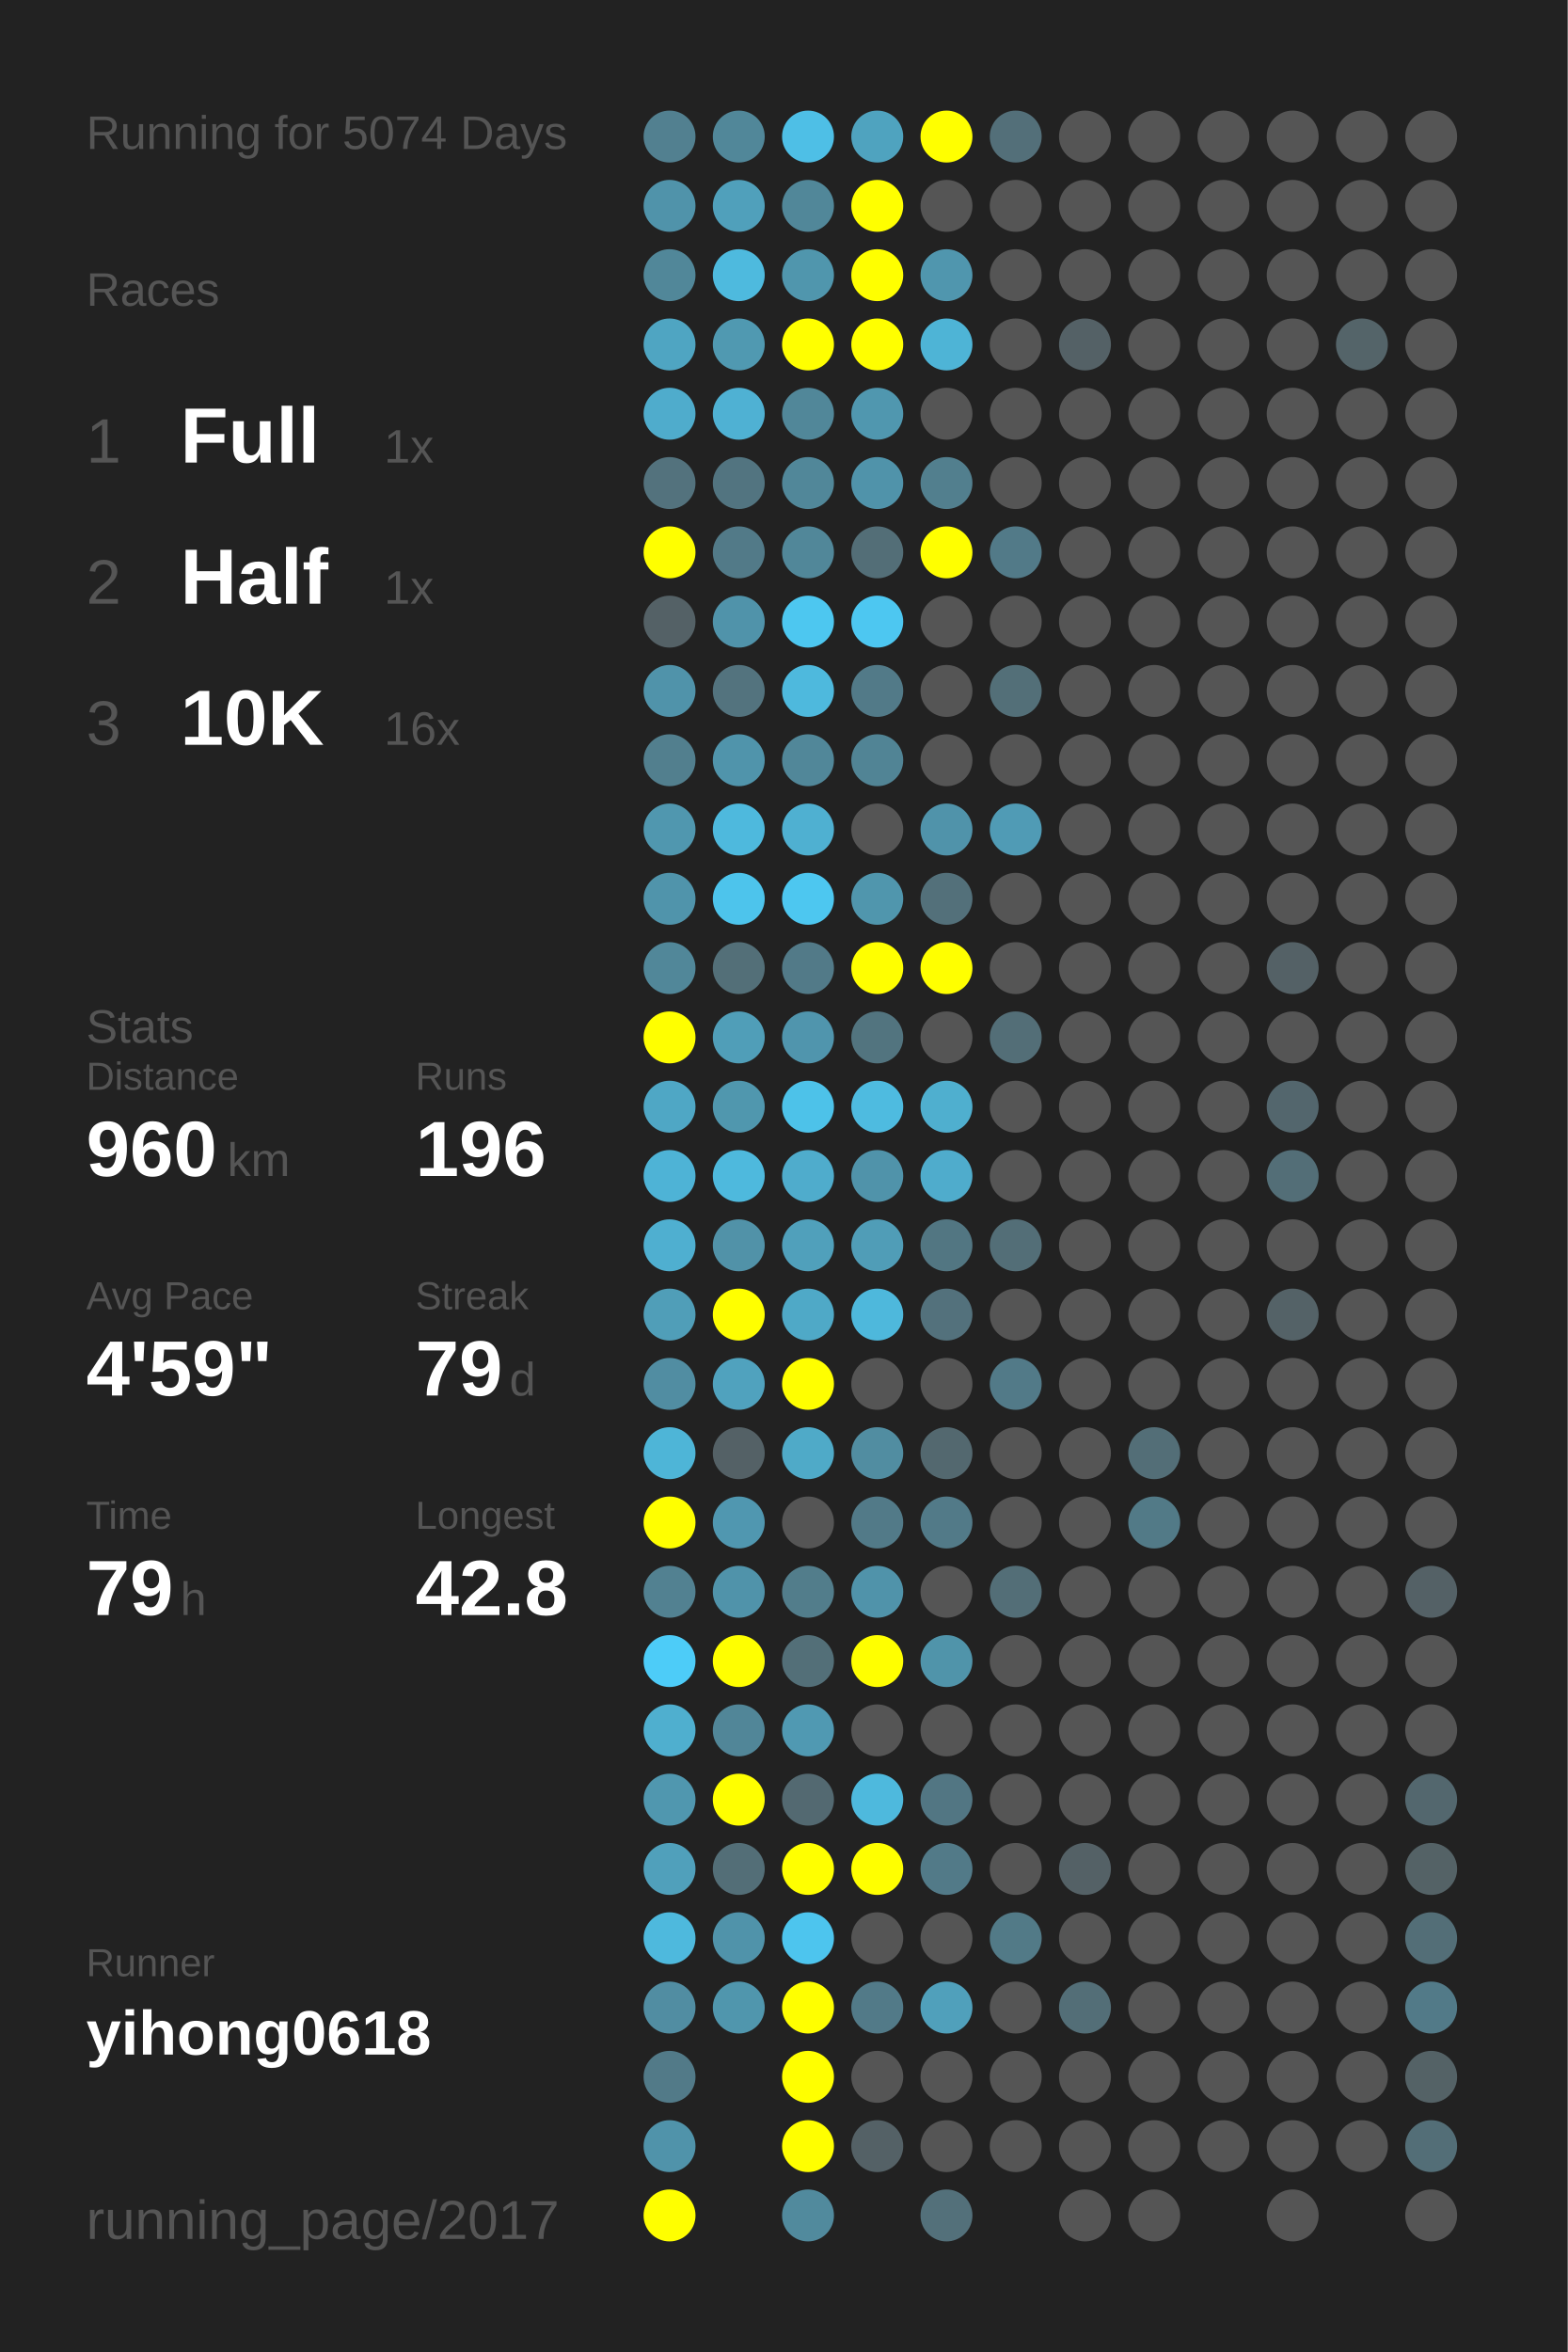
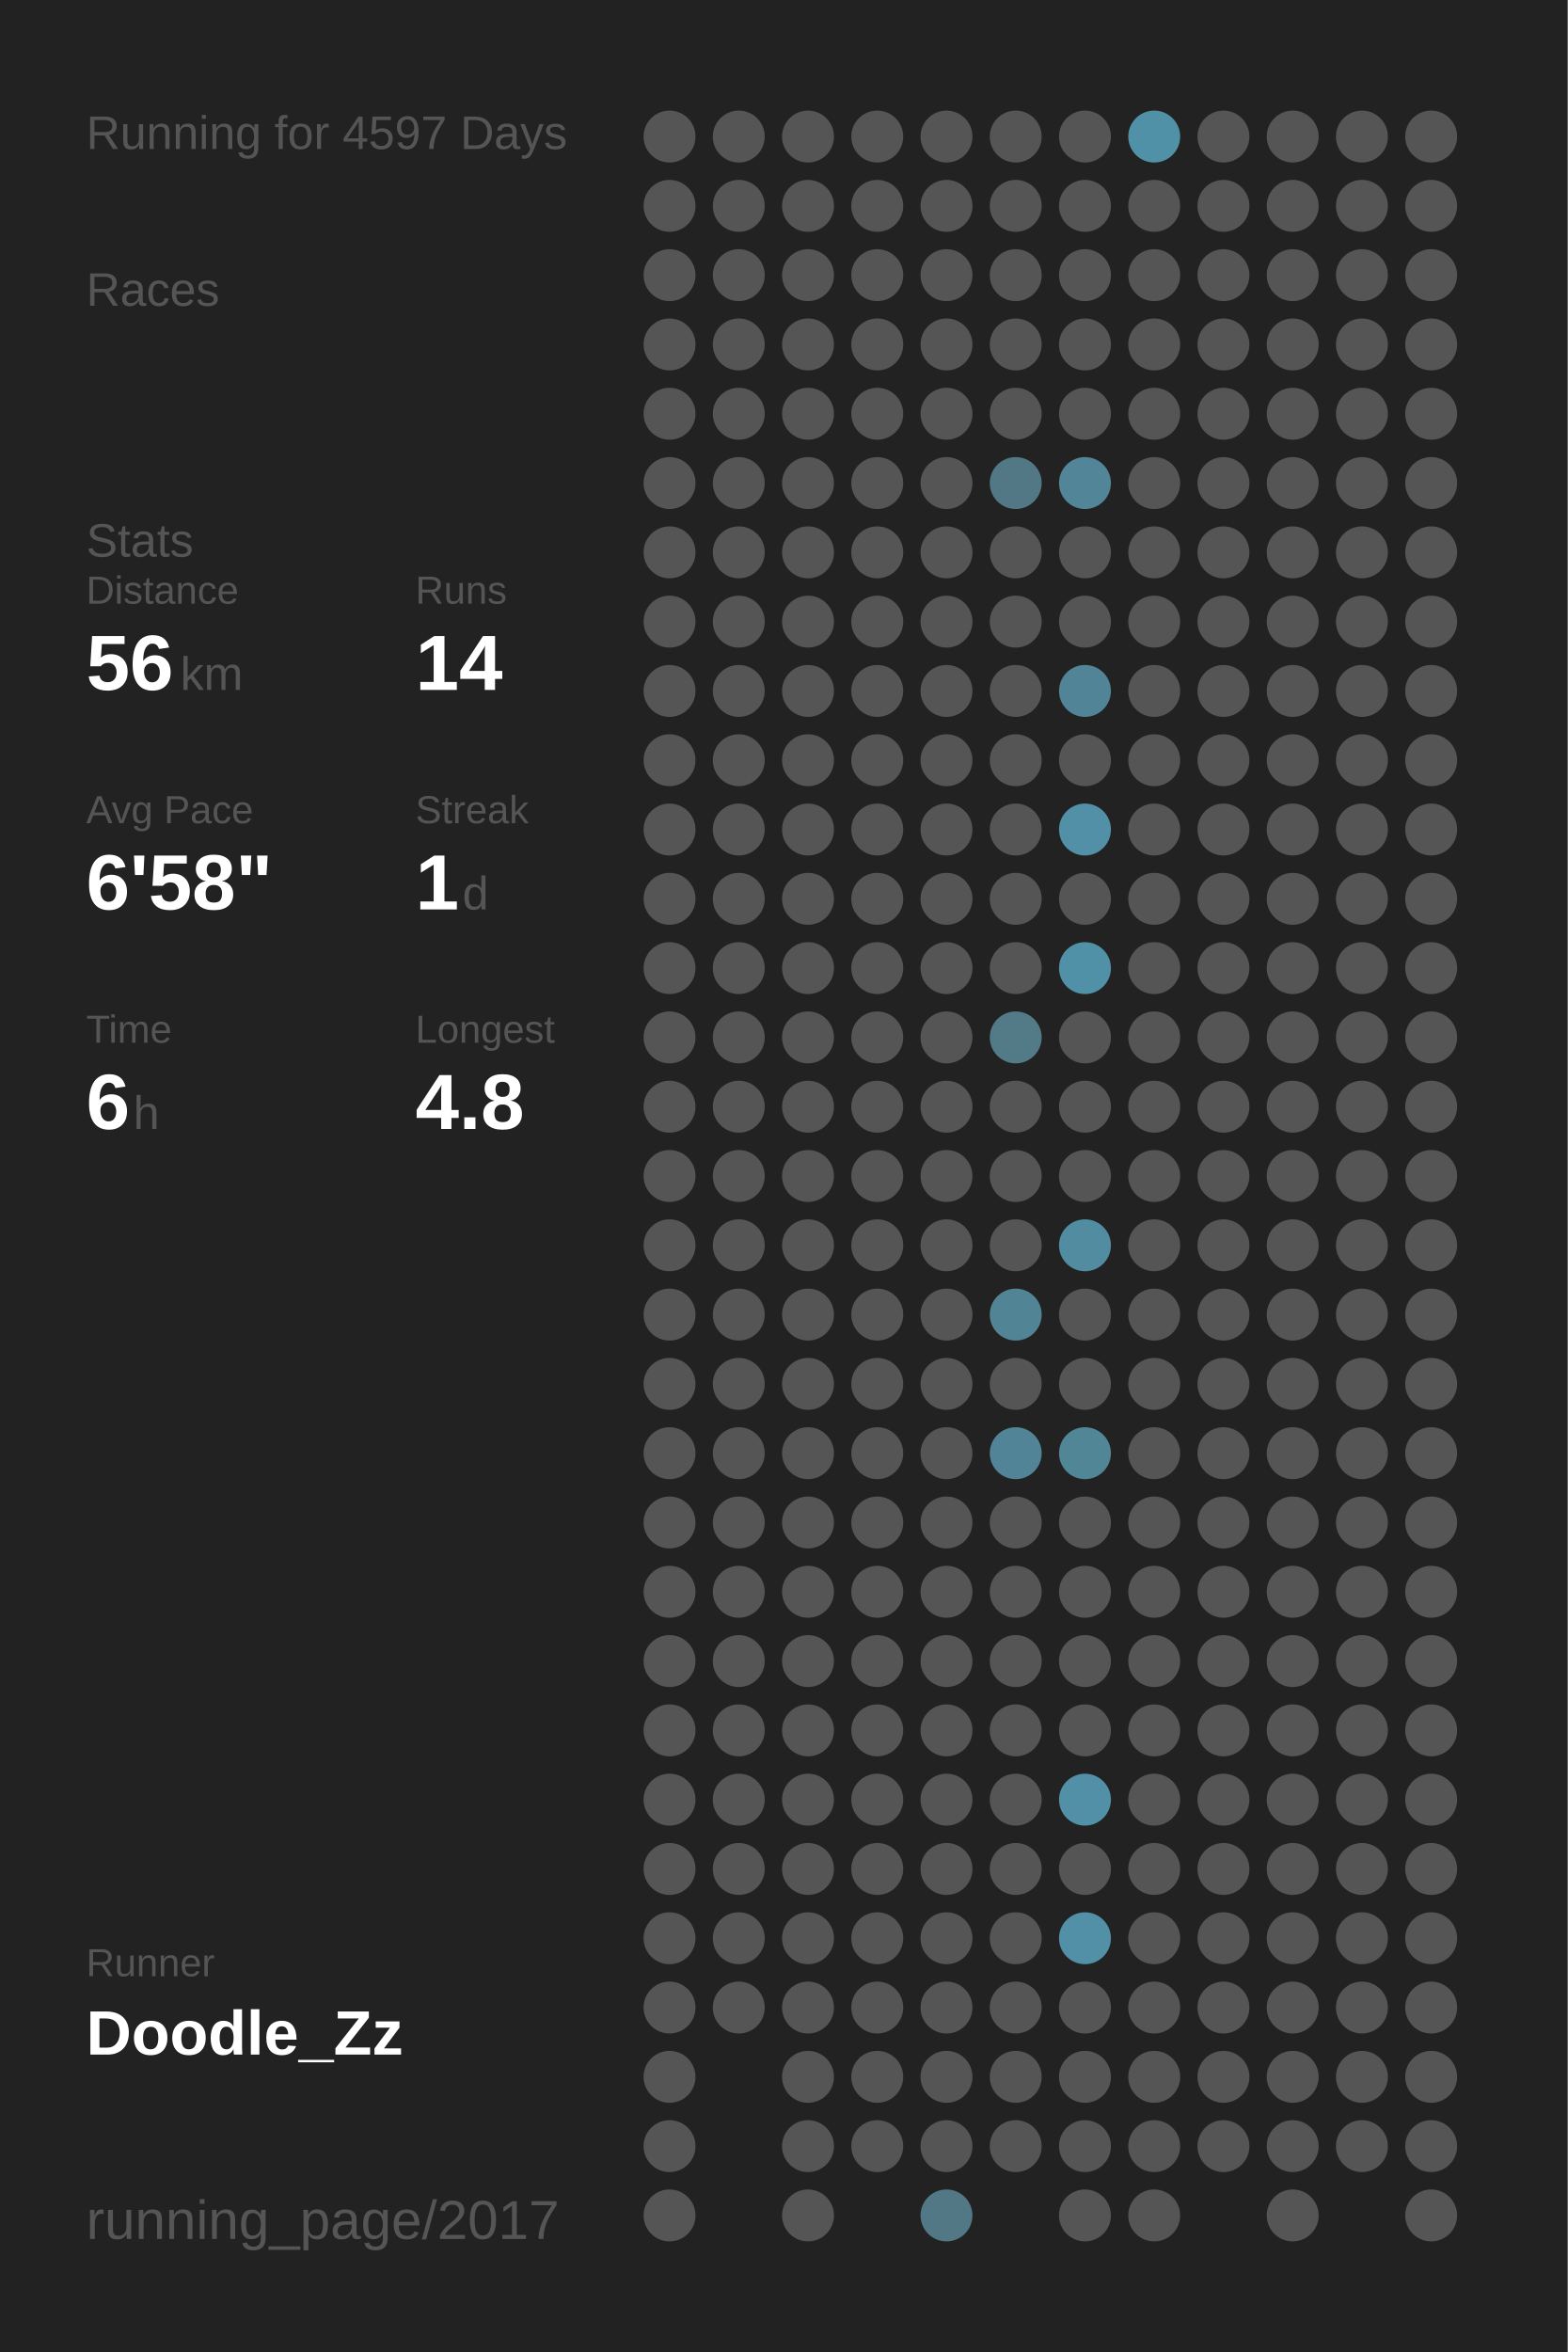
<svg xmlns="http://www.w3.org/2000/svg" baseProfile="full" height="300mm" version="1.1" viewBox="0,0,200,300" width="200mm">
  <defs />
  <rect fill="#222222" height="300" width="200" x="0" y="0" />
-   <text fill="#555555" style="font-size:6px; font-family:Arial;" x="11" y="19">Running for 5074 Days</text>
+   <text fill="#555555" style="font-size:6px; font-family:Arial;" x="11" y="19">Running for 4597 Days</text>
  <text fill="#555555" style="font-size:6px; font-family:Arial;" x="11" y="39">Races</text>
-   <text fill="#555555" style="font-size:8px; font-family:Arial;" x="11" y="59">1</text>
-   <text fill="#FFFFFF" style="font-size:10px; font-family:Arial; font-weight:bold;" x="23" y="59">Full</text>
-   <text fill="#555555" style="font-size:6px; font-family:Arial;" x="49" y="59">1x</text>
-   <text fill="#555555" style="font-size:8px; font-family:Arial;" x="11" y="77">2</text>
-   <text fill="#FFFFFF" style="font-size:10px; font-family:Arial; font-weight:bold;" x="23" y="77">Half</text>
-   <text fill="#555555" style="font-size:6px; font-family:Arial;" x="49" y="77">1x</text>
-   <text fill="#555555" style="font-size:8px; font-family:Arial;" x="11" y="95">3</text>
-   <text fill="#FFFFFF" style="font-size:10px; font-family:Arial; font-weight:bold;" x="23" y="95">10K</text>
-   <text fill="#555555" style="font-size:6px; font-family:Arial;" x="49" y="95">16x</text>
-   <text fill="#555555" style="font-size:6px; font-family:Arial;" x="11" y="133">Stats</text>
-   <text fill="#555555" style="font-size:5px; font-family:Arial;" x="11" y="139">Distance</text>
-   <text fill="#FFFFFF" style="font-size:10px; font-family:Arial; font-weight:bold;" x="11" y="150">960</text>
-   <text fill="#555555" style="font-size:6px; font-family:Arial;" x="29" y="150">km</text>
-   <text fill="#555555" style="font-size:5px; font-family:Arial;" x="53" y="139">Runs</text>
-   <text fill="#FFFFFF" style="font-size:10px; font-family:Arial; font-weight:bold;" x="53" y="150">196</text>
-   <text fill="#555555" style="font-size:5px; font-family:Arial;" x="11" y="167">Avg Pace</text>
-   <text fill="#FFFFFF" style="font-size:10px; font-family:Arial; font-weight:bold;" x="11" y="178">4'59"</text>
-   <text fill="#555555" style="font-size:5px; font-family:Arial;" x="53" y="167">Streak</text>
-   <text fill="#FFFFFF" style="font-size:10px; font-family:Arial; font-weight:bold;" x="53" y="178">79</text>
-   <text fill="#555555" style="font-size:6px; font-family:Arial;" x="65" y="178">d</text>
-   <text fill="#555555" style="font-size:5px; font-family:Arial;" x="11" y="195">Time</text>
-   <text fill="#FFFFFF" style="font-size:10px; font-family:Arial; font-weight:bold;" x="11" y="206">79</text>
-   <text fill="#555555" style="font-size:6px; font-family:Arial;" x="23" y="206">h</text>
-   <text fill="#555555" style="font-size:5px; font-family:Arial;" x="53" y="195">Longest</text>
-   <text fill="#FFFFFF" style="font-size:10px; font-family:Arial; font-weight:bold;" x="53" y="206">42.8</text>
+   <text fill="#555555" style="font-size:6px; font-family:Arial;" x="11" y="71">Stats</text>
+   <text fill="#555555" style="font-size:5px; font-family:Arial;" x="11" y="77">Distance</text>
+   <text fill="#FFFFFF" style="font-size:10px; font-family:Arial; font-weight:bold;" x="11" y="88">56</text>
+   <text fill="#555555" style="font-size:6px; font-family:Arial;" x="23" y="88">km</text>
+   <text fill="#555555" style="font-size:5px; font-family:Arial;" x="53" y="77">Runs</text>
+   <text fill="#FFFFFF" style="font-size:10px; font-family:Arial; font-weight:bold;" x="53" y="88">14</text>
+   <text fill="#555555" style="font-size:5px; font-family:Arial;" x="11" y="105">Avg Pace</text>
+   <text fill="#FFFFFF" style="font-size:10px; font-family:Arial; font-weight:bold;" x="11" y="116">6'58"</text>
+   <text fill="#555555" style="font-size:5px; font-family:Arial;" x="53" y="105">Streak</text>
+   <text fill="#FFFFFF" style="font-size:10px; font-family:Arial; font-weight:bold;" x="53" y="116">1</text>
+   <text fill="#555555" style="font-size:6px; font-family:Arial;" x="59" y="116">d</text>
+   <text fill="#555555" style="font-size:5px; font-family:Arial;" x="11" y="133">Time</text>
+   <text fill="#FFFFFF" style="font-size:10px; font-family:Arial; font-weight:bold;" x="11" y="144">6</text>
+   <text fill="#555555" style="font-size:6px; font-family:Arial;" x="17" y="144">h</text>
+   <text fill="#555555" style="font-size:5px; font-family:Arial;" x="53" y="133">Longest</text>
+   <text fill="#FFFFFF" style="font-size:10px; font-family:Arial; font-weight:bold;" x="53" y="144">4.8</text>
  <text fill="#555555" style="font-size:5px; font-family:Arial;" x="11" y="252.065">Runner</text>
-   <text fill="#FFFFFF" style="font-size:8px; font-family:Arial; font-weight:bold;" x="11" y="262.065">yihong0618</text>
+   <text fill="#FFFFFF" style="font-size:8px; font-family:Arial; font-weight:bold;" x="11" y="262.065">Doodle_Zz</text>
  <text fill="#555555" style="font-size:7px; font-family:Arial;" x="11" y="285.581">running_page/2017</text>
-   <circle cx="85.417" cy="17.419" fill="#528090" r="3.312" />
-   <circle cx="85.417" cy="26.258" fill="#5093aa" r="3.312" />
-   <circle cx="85.417" cy="35.097" fill="#518799" r="3.312" />
-   <circle cx="85.417" cy="43.935" fill="#4fa5c2" r="3.312" />
-   <circle cx="85.417" cy="52.774" fill="#4faccc" r="3.312" />
-   <circle cx="85.417" cy="61.613" fill="#53727d" r="3.312" />
-   <circle cx="85.417" cy="70.452" fill="#FFFF00" r="3.312" />
-   <circle cx="85.417" cy="79.29" fill="#546166" r="3.312" />
-   <circle cx="85.417" cy="88.129" fill="#5093aa" r="3.312" />
-   <circle cx="85.417" cy="96.968" fill="#527f8e" r="3.312" />
-   <circle cx="85.417" cy="105.806" fill="#5097af" r="3.312" />
-   <circle cx="85.417" cy="114.645" fill="#5094ab" r="3.312" />
-   <circle cx="85.417" cy="123.484" fill="#518799" r="3.312" />
-   <circle cx="85.417" cy="132.323" fill="#FFFF00" r="3.312" />
-   <circle cx="85.417" cy="141.161" fill="#4fa7c5" r="3.312" />
-   <circle cx="85.417" cy="150" fill="#4eb3d6" r="3.312" />
-   <circle cx="85.417" cy="158.839" fill="#4fafd0" r="3.312" />
-   <circle cx="85.417" cy="167.677" fill="#509eb8" r="3.312" />
-   <circle cx="85.417" cy="176.516" fill="#518da2" r="3.312" />
-   <circle cx="85.417" cy="185.355" fill="#4eb5d7" r="3.312" />
-   <circle cx="85.417" cy="194.194" fill="#FFFF00" r="3.312" />
-   <circle cx="85.417" cy="203.032" fill="#528191" r="3.312" />
-   <circle cx="85.417" cy="211.871" fill="#4dccf8" r="3.312" />
-   <circle cx="85.417" cy="220.71" fill="#4fafcf" r="3.312" />
-   <circle cx="85.417" cy="229.548" fill="#5097af" r="3.312" />
-   <circle cx="85.417" cy="238.387" fill="#50a0bb" r="3.312" />
-   <circle cx="85.417" cy="247.226" fill="#4eb9dd" r="3.312" />
-   <circle cx="85.417" cy="256.065" fill="#518da2" r="3.312" />
-   <circle cx="85.417" cy="264.903" fill="#527a88" r="3.312" />
-   <circle cx="85.417" cy="273.742" fill="#5093aa" r="3.312" />
-   <circle cx="85.417" cy="282.581" fill="#FFFF00" r="3.312" />
-   <circle cx="94.25" cy="17.419" fill="#518799" r="3.312" />
-   <circle cx="94.25" cy="26.258" fill="#50a0bb" r="3.312" />
-   <circle cx="94.25" cy="35.097" fill="#4ebade" r="3.312" />
-   <circle cx="94.25" cy="43.935" fill="#5099b1" r="3.312" />
-   <circle cx="94.25" cy="52.774" fill="#4fb1d3" r="3.312" />
-   <circle cx="94.25" cy="61.613" fill="#527480" r="3.312" />
-   <circle cx="94.25" cy="70.452" fill="#527a88" r="3.312" />
-   <circle cx="94.25" cy="79.29" fill="#5093aa" r="3.312" />
-   <circle cx="94.25" cy="88.129" fill="#53737e" r="3.312" />
-   <circle cx="94.25" cy="96.968" fill="#5094ab" r="3.312" />
-   <circle cx="94.25" cy="105.806" fill="#4eb9dd" r="3.312" />
-   <circle cx="94.25" cy="114.645" fill="#4dc4ec" r="3.312" />
-   <circle cx="94.25" cy="123.484" fill="#536f78" r="3.312" />
-   <circle cx="94.25" cy="132.323" fill="#509eb8" r="3.312" />
-   <circle cx="94.25" cy="141.161" fill="#5097ae" r="3.312" />
-   <circle cx="94.25" cy="150" fill="#4eb9dd" r="3.312" />
-   <circle cx="94.25" cy="158.839" fill="#5192a8" r="3.312" />
-   <circle cx="94.25" cy="167.677" fill="#FFFF00" r="3.312" />
-   <circle cx="94.25" cy="176.516" fill="#50a2be" r="3.312" />
-   <circle cx="94.25" cy="185.355" fill="#546166" r="3.312" />
-   <circle cx="94.25" cy="194.194" fill="#5097b0" r="3.312" />
-   <circle cx="94.25" cy="203.032" fill="#5093aa" r="3.312" />
-   <circle cx="94.25" cy="211.871" fill="#FFFF00" r="3.312" />
-   <circle cx="94.25" cy="220.71" fill="#518698" r="3.312" />
-   <circle cx="94.25" cy="229.548" fill="#FFFF00" r="3.312" />
-   <circle cx="94.25" cy="238.387" fill="#536e77" r="3.312" />
-   <circle cx="94.25" cy="247.226" fill="#5093aa" r="3.312" />
-   <circle cx="94.25" cy="256.065" fill="#5096ad" r="3.312" />
-   <circle cx="103.083" cy="17.419" fill="#4ebfe6" r="3.312" />
-   <circle cx="103.083" cy="26.258" fill="#518799" r="3.312" />
-   <circle cx="103.083" cy="35.097" fill="#5096ad" r="3.312" />
-   <circle cx="103.083" cy="43.935" fill="#FFFF00" r="3.312" />
-   <circle cx="103.083" cy="52.774" fill="#518799" r="3.312" />
-   <circle cx="103.083" cy="61.613" fill="#518799" r="3.312" />
-   <circle cx="103.083" cy="70.452" fill="#518799" r="3.312" />
-   <circle cx="103.083" cy="79.29" fill="#4dc7f0" r="3.312" />
-   <circle cx="103.083" cy="88.129" fill="#4eb9dd" r="3.312" />
-   <circle cx="103.083" cy="96.968" fill="#518799" r="3.312" />
-   <circle cx="103.083" cy="105.806" fill="#4fb0d1" r="3.312" />
-   <circle cx="103.083" cy="114.645" fill="#4dc7f0" r="3.312" />
-   <circle cx="103.083" cy="123.484" fill="#527a88" r="3.312" />
-   <circle cx="103.083" cy="132.323" fill="#5095ad" r="3.312" />
-   <circle cx="103.083" cy="141.161" fill="#4dc2e9" r="3.312" />
-   <circle cx="103.083" cy="150" fill="#4faccc" r="3.312" />
-   <circle cx="103.083" cy="158.839" fill="#50a0bb" r="3.312" />
-   <circle cx="103.083" cy="167.677" fill="#4fa9c7" r="3.312" />
-   <circle cx="103.083" cy="176.516" fill="#FFFF00" r="3.312" />
-   <circle cx="103.083" cy="185.355" fill="#4faac8" r="3.312" />
+   <circle cx="85.417" cy="17.419" fill="#555555" r="3.312" />
+   <circle cx="85.417" cy="26.258" fill="#555555" r="3.312" />
+   <circle cx="85.417" cy="35.097" fill="#555555" r="3.312" />
+   <circle cx="85.417" cy="43.935" fill="#555555" r="3.312" />
+   <circle cx="85.417" cy="52.774" fill="#555555" r="3.312" />
+   <circle cx="85.417" cy="61.613" fill="#555555" r="3.312" />
+   <circle cx="85.417" cy="70.452" fill="#555555" r="3.312" />
+   <circle cx="85.417" cy="79.29" fill="#555555" r="3.312" />
+   <circle cx="85.417" cy="88.129" fill="#555555" r="3.312" />
+   <circle cx="85.417" cy="96.968" fill="#555555" r="3.312" />
+   <circle cx="85.417" cy="105.806" fill="#555555" r="3.312" />
+   <circle cx="85.417" cy="114.645" fill="#555555" r="3.312" />
+   <circle cx="85.417" cy="123.484" fill="#555555" r="3.312" />
+   <circle cx="85.417" cy="132.323" fill="#555555" r="3.312" />
+   <circle cx="85.417" cy="141.161" fill="#555555" r="3.312" />
+   <circle cx="85.417" cy="150" fill="#555555" r="3.312" />
+   <circle cx="85.417" cy="158.839" fill="#555555" r="3.312" />
+   <circle cx="85.417" cy="167.677" fill="#555555" r="3.312" />
+   <circle cx="85.417" cy="176.516" fill="#555555" r="3.312" />
+   <circle cx="85.417" cy="185.355" fill="#555555" r="3.312" />
+   <circle cx="85.417" cy="194.194" fill="#555555" r="3.312" />
+   <circle cx="85.417" cy="203.032" fill="#555555" r="3.312" />
+   <circle cx="85.417" cy="211.871" fill="#555555" r="3.312" />
+   <circle cx="85.417" cy="220.71" fill="#555555" r="3.312" />
+   <circle cx="85.417" cy="229.548" fill="#555555" r="3.312" />
+   <circle cx="85.417" cy="238.387" fill="#555555" r="3.312" />
+   <circle cx="85.417" cy="247.226" fill="#555555" r="3.312" />
+   <circle cx="85.417" cy="256.065" fill="#555555" r="3.312" />
+   <circle cx="85.417" cy="264.903" fill="#555555" r="3.312" />
+   <circle cx="85.417" cy="273.742" fill="#555555" r="3.312" />
+   <circle cx="85.417" cy="282.581" fill="#555555" r="3.312" />
+   <circle cx="94.25" cy="17.419" fill="#555555" r="3.312" />
+   <circle cx="94.25" cy="26.258" fill="#555555" r="3.312" />
+   <circle cx="94.25" cy="35.097" fill="#555555" r="3.312" />
+   <circle cx="94.25" cy="43.935" fill="#555555" r="3.312" />
+   <circle cx="94.25" cy="52.774" fill="#555555" r="3.312" />
+   <circle cx="94.25" cy="61.613" fill="#555555" r="3.312" />
+   <circle cx="94.25" cy="70.452" fill="#555555" r="3.312" />
+   <circle cx="94.25" cy="79.29" fill="#555555" r="3.312" />
+   <circle cx="94.25" cy="88.129" fill="#555555" r="3.312" />
+   <circle cx="94.25" cy="96.968" fill="#555555" r="3.312" />
+   <circle cx="94.25" cy="105.806" fill="#555555" r="3.312" />
+   <circle cx="94.25" cy="114.645" fill="#555555" r="3.312" />
+   <circle cx="94.25" cy="123.484" fill="#555555" r="3.312" />
+   <circle cx="94.25" cy="132.323" fill="#555555" r="3.312" />
+   <circle cx="94.25" cy="141.161" fill="#555555" r="3.312" />
+   <circle cx="94.25" cy="150" fill="#555555" r="3.312" />
+   <circle cx="94.25" cy="158.839" fill="#555555" r="3.312" />
+   <circle cx="94.25" cy="167.677" fill="#555555" r="3.312" />
+   <circle cx="94.25" cy="176.516" fill="#555555" r="3.312" />
+   <circle cx="94.25" cy="185.355" fill="#555555" r="3.312" />
+   <circle cx="94.25" cy="194.194" fill="#555555" r="3.312" />
+   <circle cx="94.25" cy="203.032" fill="#555555" r="3.312" />
+   <circle cx="94.25" cy="211.871" fill="#555555" r="3.312" />
+   <circle cx="94.25" cy="220.71" fill="#555555" r="3.312" />
+   <circle cx="94.25" cy="229.548" fill="#555555" r="3.312" />
+   <circle cx="94.25" cy="238.387" fill="#555555" r="3.312" />
+   <circle cx="94.25" cy="247.226" fill="#555555" r="3.312" />
+   <circle cx="94.25" cy="256.065" fill="#555555" r="3.312" />
+   <circle cx="103.083" cy="17.419" fill="#555555" r="3.312" />
+   <circle cx="103.083" cy="26.258" fill="#555555" r="3.312" />
+   <circle cx="103.083" cy="35.097" fill="#555555" r="3.312" />
+   <circle cx="103.083" cy="43.935" fill="#555555" r="3.312" />
+   <circle cx="103.083" cy="52.774" fill="#555555" r="3.312" />
+   <circle cx="103.083" cy="61.613" fill="#555555" r="3.312" />
+   <circle cx="103.083" cy="70.452" fill="#555555" r="3.312" />
+   <circle cx="103.083" cy="79.29" fill="#555555" r="3.312" />
+   <circle cx="103.083" cy="88.129" fill="#555555" r="3.312" />
+   <circle cx="103.083" cy="96.968" fill="#555555" r="3.312" />
+   <circle cx="103.083" cy="105.806" fill="#555555" r="3.312" />
+   <circle cx="103.083" cy="114.645" fill="#555555" r="3.312" />
+   <circle cx="103.083" cy="123.484" fill="#555555" r="3.312" />
+   <circle cx="103.083" cy="132.323" fill="#555555" r="3.312" />
+   <circle cx="103.083" cy="141.161" fill="#555555" r="3.312" />
+   <circle cx="103.083" cy="150" fill="#555555" r="3.312" />
+   <circle cx="103.083" cy="158.839" fill="#555555" r="3.312" />
+   <circle cx="103.083" cy="167.677" fill="#555555" r="3.312" />
+   <circle cx="103.083" cy="176.516" fill="#555555" r="3.312" />
+   <circle cx="103.083" cy="185.355" fill="#555555" r="3.312" />
  <circle cx="103.083" cy="194.194" fill="#555555" r="3.312" />
-   <circle cx="103.083" cy="203.032" fill="#527d8b" r="3.312" />
-   <circle cx="103.083" cy="211.871" fill="#536f78" r="3.312" />
-   <circle cx="103.083" cy="220.71" fill="#5099b2" r="3.312" />
-   <circle cx="103.083" cy="229.548" fill="#536971" r="3.312" />
-   <circle cx="103.083" cy="238.387" fill="#FFFF00" r="3.312" />
-   <circle cx="103.083" cy="247.226" fill="#4dc5ee" r="3.312" />
-   <circle cx="103.083" cy="256.065" fill="#FFFF00" r="3.312" />
-   <circle cx="103.083" cy="264.903" fill="#FFFF00" r="3.312" />
-   <circle cx="103.083" cy="273.742" fill="#FFFF00" r="3.312" />
-   <circle cx="103.083" cy="282.581" fill="#518a9d" r="3.312" />
-   <circle cx="111.917" cy="17.419" fill="#4fa3bf" r="3.312" />
-   <circle cx="111.917" cy="26.258" fill="#FFFF00" r="3.312" />
-   <circle cx="111.917" cy="35.097" fill="#FFFF00" r="3.312" />
-   <circle cx="111.917" cy="43.935" fill="#FFFF00" r="3.312" />
-   <circle cx="111.917" cy="52.774" fill="#5097af" r="3.312" />
-   <circle cx="111.917" cy="61.613" fill="#5093aa" r="3.312" />
-   <circle cx="111.917" cy="70.452" fill="#536e77" r="3.312" />
-   <circle cx="111.917" cy="79.29" fill="#4dc7f1" r="3.312" />
-   <circle cx="111.917" cy="88.129" fill="#527a88" r="3.312" />
-   <circle cx="111.917" cy="96.968" fill="#518495" r="3.312" />
+   <circle cx="103.083" cy="203.032" fill="#555555" r="3.312" />
+   <circle cx="103.083" cy="211.871" fill="#555555" r="3.312" />
+   <circle cx="103.083" cy="220.71" fill="#555555" r="3.312" />
+   <circle cx="103.083" cy="229.548" fill="#555555" r="3.312" />
+   <circle cx="103.083" cy="238.387" fill="#555555" r="3.312" />
+   <circle cx="103.083" cy="247.226" fill="#555555" r="3.312" />
+   <circle cx="103.083" cy="256.065" fill="#555555" r="3.312" />
+   <circle cx="103.083" cy="264.903" fill="#555555" r="3.312" />
+   <circle cx="103.083" cy="273.742" fill="#555555" r="3.312" />
+   <circle cx="103.083" cy="282.581" fill="#555555" r="3.312" />
+   <circle cx="111.917" cy="17.419" fill="#555555" r="3.312" />
+   <circle cx="111.917" cy="26.258" fill="#555555" r="3.312" />
+   <circle cx="111.917" cy="35.097" fill="#555555" r="3.312" />
+   <circle cx="111.917" cy="43.935" fill="#555555" r="3.312" />
+   <circle cx="111.917" cy="52.774" fill="#555555" r="3.312" />
+   <circle cx="111.917" cy="61.613" fill="#555555" r="3.312" />
+   <circle cx="111.917" cy="70.452" fill="#555555" r="3.312" />
+   <circle cx="111.917" cy="79.29" fill="#555555" r="3.312" />
+   <circle cx="111.917" cy="88.129" fill="#555555" r="3.312" />
+   <circle cx="111.917" cy="96.968" fill="#555555" r="3.312" />
  <circle cx="111.917" cy="105.806" fill="#555555" r="3.312" />
-   <circle cx="111.917" cy="114.645" fill="#5096ad" r="3.312" />
-   <circle cx="111.917" cy="123.484" fill="#FFFF00" r="3.312" />
-   <circle cx="111.917" cy="132.323" fill="#52747f" r="3.312" />
-   <circle cx="111.917" cy="141.161" fill="#4ebbe0" r="3.312" />
-   <circle cx="111.917" cy="150" fill="#5093aa" r="3.312" />
-   <circle cx="111.917" cy="158.839" fill="#509db7" r="3.312" />
-   <circle cx="111.917" cy="167.677" fill="#4eb8dc" r="3.312" />
+   <circle cx="111.917" cy="114.645" fill="#555555" r="3.312" />
+   <circle cx="111.917" cy="123.484" fill="#555555" r="3.312" />
+   <circle cx="111.917" cy="132.323" fill="#555555" r="3.312" />
+   <circle cx="111.917" cy="141.161" fill="#555555" r="3.312" />
+   <circle cx="111.917" cy="150" fill="#555555" r="3.312" />
+   <circle cx="111.917" cy="158.839" fill="#555555" r="3.312" />
+   <circle cx="111.917" cy="167.677" fill="#555555" r="3.312" />
  <circle cx="111.917" cy="176.516" fill="#555555" r="3.312" />
-   <circle cx="111.917" cy="185.355" fill="#518da1" r="3.312" />
-   <circle cx="111.917" cy="194.194" fill="#527a88" r="3.312" />
-   <circle cx="111.917" cy="203.032" fill="#5093aa" r="3.312" />
-   <circle cx="111.917" cy="211.871" fill="#FFFF00" r="3.312" />
+   <circle cx="111.917" cy="185.355" fill="#555555" r="3.312" />
+   <circle cx="111.917" cy="194.194" fill="#555555" r="3.312" />
+   <circle cx="111.917" cy="203.032" fill="#555555" r="3.312" />
+   <circle cx="111.917" cy="211.871" fill="#555555" r="3.312" />
  <circle cx="111.917" cy="220.71" fill="#555555" r="3.312" />
-   <circle cx="111.917" cy="229.548" fill="#4eb9dd" r="3.312" />
-   <circle cx="111.917" cy="238.387" fill="#FFFF00" r="3.312" />
+   <circle cx="111.917" cy="229.548" fill="#555555" r="3.312" />
+   <circle cx="111.917" cy="238.387" fill="#555555" r="3.312" />
  <circle cx="111.917" cy="247.226" fill="#555555" r="3.312" />
-   <circle cx="111.917" cy="256.065" fill="#527a88" r="3.312" />
+   <circle cx="111.917" cy="256.065" fill="#555555" r="3.312" />
  <circle cx="111.917" cy="264.903" fill="#555555" r="3.312" />
-   <circle cx="111.917" cy="273.742" fill="#546166" r="3.312" />
-   <circle cx="120.75" cy="17.419" fill="#FFFF00" r="3.312" />
+   <circle cx="111.917" cy="273.742" fill="#555555" r="3.312" />
+   <circle cx="120.75" cy="17.419" fill="#555555" r="3.312" />
  <circle cx="120.75" cy="26.258" fill="#555555" r="3.312" />
-   <circle cx="120.75" cy="35.097" fill="#5096ae" r="3.312" />
-   <circle cx="120.75" cy="43.935" fill="#4eb4d6" r="3.312" />
+   <circle cx="120.75" cy="35.097" fill="#555555" r="3.312" />
+   <circle cx="120.75" cy="43.935" fill="#555555" r="3.312" />
  <circle cx="120.75" cy="52.774" fill="#555555" r="3.312" />
-   <circle cx="120.75" cy="61.613" fill="#527f8e" r="3.312" />
-   <circle cx="120.75" cy="70.452" fill="#FFFF00" r="3.312" />
+   <circle cx="120.75" cy="61.613" fill="#555555" r="3.312" />
+   <circle cx="120.75" cy="70.452" fill="#555555" r="3.312" />
  <circle cx="120.75" cy="79.29" fill="#555555" r="3.312" />
  <circle cx="120.75" cy="88.129" fill="#555555" r="3.312" />
  <circle cx="120.75" cy="96.968" fill="#555555" r="3.312" />
-   <circle cx="120.75" cy="105.806" fill="#5093aa" r="3.312" />
-   <circle cx="120.75" cy="114.645" fill="#53707a" r="3.312" />
-   <circle cx="120.75" cy="123.484" fill="#FFFF00" r="3.312" />
+   <circle cx="120.75" cy="105.806" fill="#555555" r="3.312" />
+   <circle cx="120.75" cy="114.645" fill="#555555" r="3.312" />
+   <circle cx="120.75" cy="123.484" fill="#555555" r="3.312" />
  <circle cx="120.75" cy="132.323" fill="#555555" r="3.312" />
-   <circle cx="120.75" cy="141.161" fill="#4fafcf" r="3.312" />
-   <circle cx="120.75" cy="150" fill="#4faccc" r="3.312" />
-   <circle cx="120.75" cy="158.839" fill="#527682" r="3.312" />
-   <circle cx="120.75" cy="167.677" fill="#53717c" r="3.312" />
+   <circle cx="120.75" cy="141.161" fill="#555555" r="3.312" />
+   <circle cx="120.75" cy="150" fill="#555555" r="3.312" />
+   <circle cx="120.75" cy="158.839" fill="#555555" r="3.312" />
+   <circle cx="120.75" cy="167.677" fill="#555555" r="3.312" />
  <circle cx="120.75" cy="176.516" fill="#555555" r="3.312" />
-   <circle cx="120.75" cy="185.355" fill="#53686f" r="3.312" />
-   <circle cx="120.75" cy="194.194" fill="#527a88" r="3.312" />
+   <circle cx="120.75" cy="185.355" fill="#555555" r="3.312" />
+   <circle cx="120.75" cy="194.194" fill="#555555" r="3.312" />
  <circle cx="120.75" cy="203.032" fill="#555555" r="3.312" />
-   <circle cx="120.75" cy="211.871" fill="#5094aa" r="3.312" />
+   <circle cx="120.75" cy="211.871" fill="#555555" r="3.312" />
  <circle cx="120.75" cy="220.71" fill="#555555" r="3.312" />
-   <circle cx="120.75" cy="229.548" fill="#527683" r="3.312" />
-   <circle cx="120.75" cy="238.387" fill="#527a88" r="3.312" />
+   <circle cx="120.75" cy="229.548" fill="#555555" r="3.312" />
+   <circle cx="120.75" cy="238.387" fill="#555555" r="3.312" />
  <circle cx="120.75" cy="247.226" fill="#555555" r="3.312" />
-   <circle cx="120.75" cy="256.065" fill="#50a0bb" r="3.312" />
+   <circle cx="120.75" cy="256.065" fill="#555555" r="3.312" />
  <circle cx="120.75" cy="264.903" fill="#555555" r="3.312" />
  <circle cx="120.75" cy="273.742" fill="#555555" r="3.312" />
-   <circle cx="120.75" cy="282.581" fill="#53707a" r="3.312" />
-   <circle cx="129.583" cy="17.419" fill="#536f79" r="3.312" />
+   <circle cx="120.75" cy="282.581" fill="#527885" r="3.312" />
+   <circle cx="129.583" cy="17.419" fill="#555555" r="3.312" />
  <circle cx="129.583" cy="26.258" fill="#555555" r="3.312" />
  <circle cx="129.583" cy="35.097" fill="#555555" r="3.312" />
  <circle cx="129.583" cy="43.935" fill="#555555" r="3.312" />
  <circle cx="129.583" cy="52.774" fill="#555555" r="3.312" />
-   <circle cx="129.583" cy="61.613" fill="#555555" r="3.312" />
-   <circle cx="129.583" cy="70.452" fill="#527a88" r="3.312" />
+   <circle cx="129.583" cy="61.613" fill="#527885" r="3.312" />
+   <circle cx="129.583" cy="70.452" fill="#555555" r="3.312" />
  <circle cx="129.583" cy="79.29" fill="#555555" r="3.312" />
-   <circle cx="129.583" cy="88.129" fill="#536f78" r="3.312" />
+   <circle cx="129.583" cy="88.129" fill="#555555" r="3.312" />
  <circle cx="129.583" cy="96.968" fill="#555555" r="3.312" />
-   <circle cx="129.583" cy="105.806" fill="#509bb5" r="3.312" />
+   <circle cx="129.583" cy="105.806" fill="#555555" r="3.312" />
  <circle cx="129.583" cy="114.645" fill="#555555" r="3.312" />
  <circle cx="129.583" cy="123.484" fill="#555555" r="3.312" />
-   <circle cx="129.583" cy="132.323" fill="#536e77" r="3.312" />
+   <circle cx="129.583" cy="132.323" fill="#527a87" r="3.312" />
  <circle cx="129.583" cy="141.161" fill="#555555" r="3.312" />
  <circle cx="129.583" cy="150" fill="#555555" r="3.312" />
-   <circle cx="129.583" cy="158.839" fill="#536e77" r="3.312" />
-   <circle cx="129.583" cy="167.677" fill="#555555" r="3.312" />
-   <circle cx="129.583" cy="176.516" fill="#527a88" r="3.312" />
-   <circle cx="129.583" cy="185.355" fill="#555555" r="3.312" />
+   <circle cx="129.583" cy="158.839" fill="#555555" r="3.312" />
+   <circle cx="129.583" cy="167.677" fill="#518596" r="3.312" />
+   <circle cx="129.583" cy="176.516" fill="#555555" r="3.312" />
+   <circle cx="129.583" cy="185.355" fill="#518496" r="3.312" />
  <circle cx="129.583" cy="194.194" fill="#555555" r="3.312" />
-   <circle cx="129.583" cy="203.032" fill="#536e77" r="3.312" />
+   <circle cx="129.583" cy="203.032" fill="#555555" r="3.312" />
  <circle cx="129.583" cy="211.871" fill="#555555" r="3.312" />
  <circle cx="129.583" cy="220.71" fill="#555555" r="3.312" />
  <circle cx="129.583" cy="229.548" fill="#555555" r="3.312" />
  <circle cx="129.583" cy="238.387" fill="#555555" r="3.312" />
-   <circle cx="129.583" cy="247.226" fill="#527a87" r="3.312" />
+   <circle cx="129.583" cy="247.226" fill="#555555" r="3.312" />
  <circle cx="129.583" cy="256.065" fill="#555555" r="3.312" />
  <circle cx="129.583" cy="264.903" fill="#555555" r="3.312" />
  <circle cx="129.583" cy="273.742" fill="#555555" r="3.312" />
  <circle cx="138.417" cy="17.419" fill="#555555" r="3.312" />
  <circle cx="138.417" cy="26.258" fill="#555555" r="3.312" />
  <circle cx="138.417" cy="35.097" fill="#555555" r="3.312" />
-   <circle cx="138.417" cy="43.935" fill="#546166" r="3.312" />
+   <circle cx="138.417" cy="43.935" fill="#555555" r="3.312" />
  <circle cx="138.417" cy="52.774" fill="#555555" r="3.312" />
-   <circle cx="138.417" cy="61.613" fill="#555555" r="3.312" />
+   <circle cx="138.417" cy="61.613" fill="#518597" r="3.312" />
  <circle cx="138.417" cy="70.452" fill="#555555" r="3.312" />
  <circle cx="138.417" cy="79.29" fill="#555555" r="3.312" />
-   <circle cx="138.417" cy="88.129" fill="#555555" r="3.312" />
+   <circle cx="138.417" cy="88.129" fill="#518496" r="3.312" />
  <circle cx="138.417" cy="96.968" fill="#555555" r="3.312" />
-   <circle cx="138.417" cy="105.806" fill="#555555" r="3.312" />
+   <circle cx="138.417" cy="105.806" fill="#5190a6" r="3.312" />
  <circle cx="138.417" cy="114.645" fill="#555555" r="3.312" />
-   <circle cx="138.417" cy="123.484" fill="#555555" r="3.312" />
+   <circle cx="138.417" cy="123.484" fill="#5191a7" r="3.312" />
  <circle cx="138.417" cy="132.323" fill="#555555" r="3.312" />
  <circle cx="138.417" cy="141.161" fill="#555555" r="3.312" />
  <circle cx="138.417" cy="150" fill="#555555" r="3.312" />
-   <circle cx="138.417" cy="158.839" fill="#555555" r="3.312" />
+   <circle cx="138.417" cy="158.839" fill="#518ca0" r="3.312" />
  <circle cx="138.417" cy="167.677" fill="#555555" r="3.312" />
  <circle cx="138.417" cy="176.516" fill="#555555" r="3.312" />
-   <circle cx="138.417" cy="185.355" fill="#555555" r="3.312" />
+   <circle cx="138.417" cy="185.355" fill="#518697" r="3.312" />
  <circle cx="138.417" cy="194.194" fill="#555555" r="3.312" />
  <circle cx="138.417" cy="203.032" fill="#555555" r="3.312" />
  <circle cx="138.417" cy="211.871" fill="#555555" r="3.312" />
  <circle cx="138.417" cy="220.71" fill="#555555" r="3.312" />
-   <circle cx="138.417" cy="229.548" fill="#555555" r="3.312" />
-   <circle cx="138.417" cy="238.387" fill="#546166" r="3.312" />
-   <circle cx="138.417" cy="247.226" fill="#555555" r="3.312" />
-   <circle cx="138.417" cy="256.065" fill="#536e77" r="3.312" />
+   <circle cx="138.417" cy="229.548" fill="#5190a6" r="3.312" />
+   <circle cx="138.417" cy="238.387" fill="#555555" r="3.312" />
+   <circle cx="138.417" cy="247.226" fill="#5190a6" r="3.312" />
+   <circle cx="138.417" cy="256.065" fill="#555555" r="3.312" />
  <circle cx="138.417" cy="264.903" fill="#555555" r="3.312" />
  <circle cx="138.417" cy="273.742" fill="#555555" r="3.312" />
  <circle cx="138.417" cy="282.581" fill="#555555" r="3.312" />
-   <circle cx="147.25" cy="17.419" fill="#555555" r="3.312" />
+   <circle cx="147.25" cy="17.419" fill="#5191a7" r="3.312" />
  <circle cx="147.25" cy="26.258" fill="#555555" r="3.312" />
  <circle cx="147.25" cy="35.097" fill="#555555" r="3.312" />
  <circle cx="147.25" cy="43.935" fill="#555555" r="3.312" />
  <circle cx="147.25" cy="52.774" fill="#555555" r="3.312" />
  <circle cx="147.25" cy="61.613" fill="#555555" r="3.312" />
  <circle cx="147.25" cy="70.452" fill="#555555" r="3.312" />
  <circle cx="147.25" cy="79.29" fill="#555555" r="3.312" />
  <circle cx="147.25" cy="88.129" fill="#555555" r="3.312" />
  <circle cx="147.25" cy="96.968" fill="#555555" r="3.312" />
  <circle cx="147.25" cy="105.806" fill="#555555" r="3.312" />
  <circle cx="147.25" cy="114.645" fill="#555555" r="3.312" />
  <circle cx="147.25" cy="123.484" fill="#555555" r="3.312" />
  <circle cx="147.25" cy="132.323" fill="#555555" r="3.312" />
  <circle cx="147.25" cy="141.161" fill="#555555" r="3.312" />
  <circle cx="147.25" cy="150" fill="#555555" r="3.312" />
  <circle cx="147.25" cy="158.839" fill="#555555" r="3.312" />
  <circle cx="147.25" cy="167.677" fill="#555555" r="3.312" />
  <circle cx="147.25" cy="176.516" fill="#555555" r="3.312" />
-   <circle cx="147.25" cy="185.355" fill="#536e77" r="3.312" />
-   <circle cx="147.25" cy="194.194" fill="#527a87" r="3.312" />
+   <circle cx="147.25" cy="185.355" fill="#555555" r="3.312" />
+   <circle cx="147.25" cy="194.194" fill="#555555" r="3.312" />
  <circle cx="147.25" cy="203.032" fill="#555555" r="3.312" />
  <circle cx="147.25" cy="211.871" fill="#555555" r="3.312" />
  <circle cx="147.25" cy="220.71" fill="#555555" r="3.312" />
  <circle cx="147.25" cy="229.548" fill="#555555" r="3.312" />
  <circle cx="147.25" cy="238.387" fill="#555555" r="3.312" />
  <circle cx="147.25" cy="247.226" fill="#555555" r="3.312" />
  <circle cx="147.25" cy="256.065" fill="#555555" r="3.312" />
  <circle cx="147.25" cy="264.903" fill="#555555" r="3.312" />
  <circle cx="147.25" cy="273.742" fill="#555555" r="3.312" />
  <circle cx="147.25" cy="282.581" fill="#555555" r="3.312" />
  <circle cx="156.083" cy="17.419" fill="#555555" r="3.312" />
  <circle cx="156.083" cy="26.258" fill="#555555" r="3.312" />
  <circle cx="156.083" cy="35.097" fill="#555555" r="3.312" />
  <circle cx="156.083" cy="43.935" fill="#555555" r="3.312" />
  <circle cx="156.083" cy="52.774" fill="#555555" r="3.312" />
  <circle cx="156.083" cy="61.613" fill="#555555" r="3.312" />
  <circle cx="156.083" cy="70.452" fill="#555555" r="3.312" />
  <circle cx="156.083" cy="79.29" fill="#555555" r="3.312" />
  <circle cx="156.083" cy="88.129" fill="#555555" r="3.312" />
  <circle cx="156.083" cy="96.968" fill="#555555" r="3.312" />
  <circle cx="156.083" cy="105.806" fill="#555555" r="3.312" />
  <circle cx="156.083" cy="114.645" fill="#555555" r="3.312" />
  <circle cx="156.083" cy="123.484" fill="#555555" r="3.312" />
  <circle cx="156.083" cy="132.323" fill="#555555" r="3.312" />
  <circle cx="156.083" cy="141.161" fill="#555555" r="3.312" />
  <circle cx="156.083" cy="150" fill="#555555" r="3.312" />
  <circle cx="156.083" cy="158.839" fill="#555555" r="3.312" />
  <circle cx="156.083" cy="167.677" fill="#555555" r="3.312" />
  <circle cx="156.083" cy="176.516" fill="#555555" r="3.312" />
  <circle cx="156.083" cy="185.355" fill="#555555" r="3.312" />
  <circle cx="156.083" cy="194.194" fill="#555555" r="3.312" />
  <circle cx="156.083" cy="203.032" fill="#555555" r="3.312" />
  <circle cx="156.083" cy="211.871" fill="#555555" r="3.312" />
  <circle cx="156.083" cy="220.71" fill="#555555" r="3.312" />
  <circle cx="156.083" cy="229.548" fill="#555555" r="3.312" />
  <circle cx="156.083" cy="238.387" fill="#555555" r="3.312" />
  <circle cx="156.083" cy="247.226" fill="#555555" r="3.312" />
  <circle cx="156.083" cy="256.065" fill="#555555" r="3.312" />
  <circle cx="156.083" cy="264.903" fill="#555555" r="3.312" />
  <circle cx="156.083" cy="273.742" fill="#555555" r="3.312" />
  <circle cx="164.917" cy="17.419" fill="#555555" r="3.312" />
  <circle cx="164.917" cy="26.258" fill="#555555" r="3.312" />
  <circle cx="164.917" cy="35.097" fill="#555555" r="3.312" />
  <circle cx="164.917" cy="43.935" fill="#555555" r="3.312" />
  <circle cx="164.917" cy="52.774" fill="#555555" r="3.312" />
  <circle cx="164.917" cy="61.613" fill="#555555" r="3.312" />
  <circle cx="164.917" cy="70.452" fill="#555555" r="3.312" />
  <circle cx="164.917" cy="79.29" fill="#555555" r="3.312" />
  <circle cx="164.917" cy="88.129" fill="#555555" r="3.312" />
  <circle cx="164.917" cy="96.968" fill="#555555" r="3.312" />
  <circle cx="164.917" cy="105.806" fill="#555555" r="3.312" />
  <circle cx="164.917" cy="114.645" fill="#555555" r="3.312" />
-   <circle cx="164.917" cy="123.484" fill="#546166" r="3.312" />
+   <circle cx="164.917" cy="123.484" fill="#555555" r="3.312" />
  <circle cx="164.917" cy="132.323" fill="#555555" r="3.312" />
-   <circle cx="164.917" cy="141.161" fill="#53666d" r="3.312" />
-   <circle cx="164.917" cy="150" fill="#536e77" r="3.312" />
+   <circle cx="164.917" cy="141.161" fill="#555555" r="3.312" />
+   <circle cx="164.917" cy="150" fill="#555555" r="3.312" />
  <circle cx="164.917" cy="158.839" fill="#555555" r="3.312" />
-   <circle cx="164.917" cy="167.677" fill="#546267" r="3.312" />
+   <circle cx="164.917" cy="167.677" fill="#555555" r="3.312" />
  <circle cx="164.917" cy="176.516" fill="#555555" r="3.312" />
  <circle cx="164.917" cy="185.355" fill="#555555" r="3.312" />
  <circle cx="164.917" cy="194.194" fill="#555555" r="3.312" />
  <circle cx="164.917" cy="203.032" fill="#555555" r="3.312" />
  <circle cx="164.917" cy="211.871" fill="#555555" r="3.312" />
  <circle cx="164.917" cy="220.71" fill="#555555" r="3.312" />
  <circle cx="164.917" cy="229.548" fill="#555555" r="3.312" />
  <circle cx="164.917" cy="238.387" fill="#555555" r="3.312" />
  <circle cx="164.917" cy="247.226" fill="#555555" r="3.312" />
  <circle cx="164.917" cy="256.065" fill="#555555" r="3.312" />
  <circle cx="164.917" cy="264.903" fill="#555555" r="3.312" />
  <circle cx="164.917" cy="273.742" fill="#555555" r="3.312" />
  <circle cx="164.917" cy="282.581" fill="#555555" r="3.312" />
  <circle cx="173.75" cy="17.419" fill="#555555" r="3.312" />
  <circle cx="173.75" cy="26.258" fill="#555555" r="3.312" />
  <circle cx="173.75" cy="35.097" fill="#555555" r="3.312" />
-   <circle cx="173.75" cy="43.935" fill="#546469" r="3.312" />
+   <circle cx="173.75" cy="43.935" fill="#555555" r="3.312" />
  <circle cx="173.75" cy="52.774" fill="#555555" r="3.312" />
  <circle cx="173.75" cy="61.613" fill="#555555" r="3.312" />
  <circle cx="173.75" cy="70.452" fill="#555555" r="3.312" />
  <circle cx="173.75" cy="79.29" fill="#555555" r="3.312" />
  <circle cx="173.75" cy="88.129" fill="#555555" r="3.312" />
  <circle cx="173.75" cy="96.968" fill="#555555" r="3.312" />
  <circle cx="173.75" cy="105.806" fill="#555555" r="3.312" />
  <circle cx="173.75" cy="114.645" fill="#555555" r="3.312" />
  <circle cx="173.75" cy="123.484" fill="#555555" r="3.312" />
  <circle cx="173.75" cy="132.323" fill="#555555" r="3.312" />
  <circle cx="173.75" cy="141.161" fill="#555555" r="3.312" />
  <circle cx="173.75" cy="150" fill="#555555" r="3.312" />
  <circle cx="173.75" cy="158.839" fill="#555555" r="3.312" />
  <circle cx="173.75" cy="167.677" fill="#555555" r="3.312" />
  <circle cx="173.75" cy="176.516" fill="#555555" r="3.312" />
  <circle cx="173.75" cy="185.355" fill="#555555" r="3.312" />
  <circle cx="173.75" cy="194.194" fill="#555555" r="3.312" />
  <circle cx="173.75" cy="203.032" fill="#555555" r="3.312" />
  <circle cx="173.75" cy="211.871" fill="#555555" r="3.312" />
  <circle cx="173.75" cy="220.71" fill="#555555" r="3.312" />
  <circle cx="173.75" cy="229.548" fill="#555555" r="3.312" />
  <circle cx="173.75" cy="238.387" fill="#555555" r="3.312" />
  <circle cx="173.75" cy="247.226" fill="#555555" r="3.312" />
  <circle cx="173.75" cy="256.065" fill="#555555" r="3.312" />
  <circle cx="173.75" cy="264.903" fill="#555555" r="3.312" />
  <circle cx="173.75" cy="273.742" fill="#555555" r="3.312" />
  <circle cx="182.583" cy="17.419" fill="#555555" r="3.312" />
  <circle cx="182.583" cy="26.258" fill="#555555" r="3.312" />
  <circle cx="182.583" cy="35.097" fill="#555555" r="3.312" />
  <circle cx="182.583" cy="43.935" fill="#555555" r="3.312" />
  <circle cx="182.583" cy="52.774" fill="#555555" r="3.312" />
  <circle cx="182.583" cy="61.613" fill="#555555" r="3.312" />
  <circle cx="182.583" cy="70.452" fill="#555555" r="3.312" />
  <circle cx="182.583" cy="79.29" fill="#555555" r="3.312" />
  <circle cx="182.583" cy="88.129" fill="#555555" r="3.312" />
  <circle cx="182.583" cy="96.968" fill="#555555" r="3.312" />
  <circle cx="182.583" cy="105.806" fill="#555555" r="3.312" />
  <circle cx="182.583" cy="114.645" fill="#555555" r="3.312" />
  <circle cx="182.583" cy="123.484" fill="#555555" r="3.312" />
  <circle cx="182.583" cy="132.323" fill="#555555" r="3.312" />
  <circle cx="182.583" cy="141.161" fill="#555555" r="3.312" />
  <circle cx="182.583" cy="150" fill="#555555" r="3.312" />
  <circle cx="182.583" cy="158.839" fill="#555555" r="3.312" />
  <circle cx="182.583" cy="167.677" fill="#555555" r="3.312" />
  <circle cx="182.583" cy="176.516" fill="#555555" r="3.312" />
  <circle cx="182.583" cy="185.355" fill="#555555" r="3.312" />
  <circle cx="182.583" cy="194.194" fill="#555555" r="3.312" />
-   <circle cx="182.583" cy="203.032" fill="#546166" r="3.312" />
+   <circle cx="182.583" cy="203.032" fill="#555555" r="3.312" />
  <circle cx="182.583" cy="211.871" fill="#555555" r="3.312" />
  <circle cx="182.583" cy="220.71" fill="#555555" r="3.312" />
-   <circle cx="182.583" cy="229.548" fill="#53676e" r="3.312" />
-   <circle cx="182.583" cy="238.387" fill="#546266" r="3.312" />
-   <circle cx="182.583" cy="247.226" fill="#536e77" r="3.312" />
-   <circle cx="182.583" cy="256.065" fill="#527a88" r="3.312" />
-   <circle cx="182.583" cy="264.903" fill="#546266" r="3.312" />
-   <circle cx="182.583" cy="273.742" fill="#536e77" r="3.312" />
+   <circle cx="182.583" cy="229.548" fill="#555555" r="3.312" />
+   <circle cx="182.583" cy="238.387" fill="#555555" r="3.312" />
+   <circle cx="182.583" cy="247.226" fill="#555555" r="3.312" />
+   <circle cx="182.583" cy="256.065" fill="#555555" r="3.312" />
+   <circle cx="182.583" cy="264.903" fill="#555555" r="3.312" />
+   <circle cx="182.583" cy="273.742" fill="#555555" r="3.312" />
  <circle cx="182.583" cy="282.581" fill="#555555" r="3.312" />
</svg>
